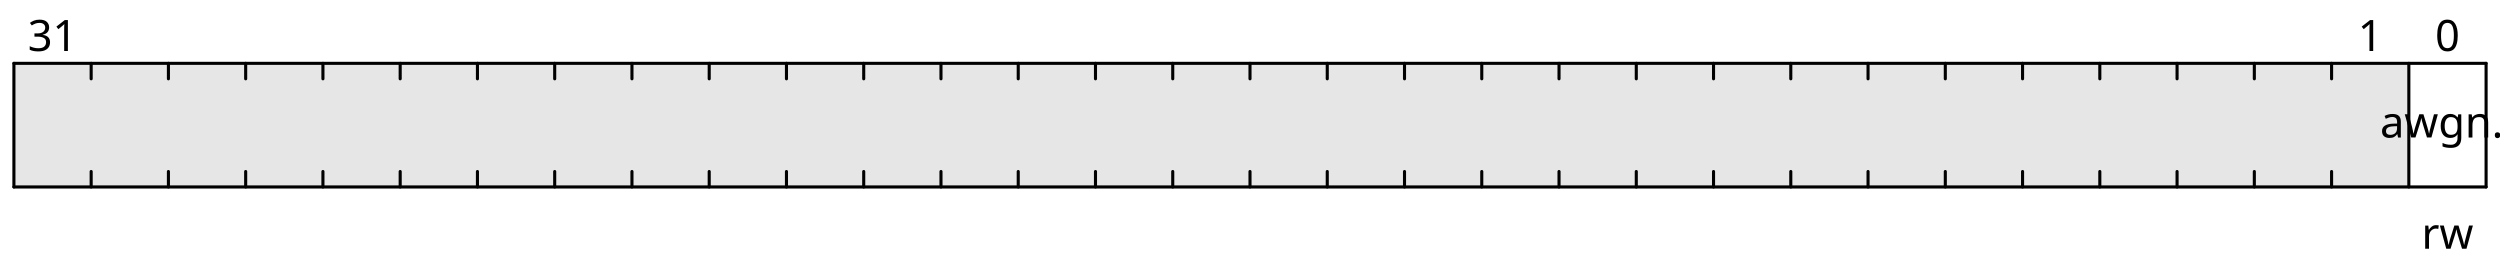
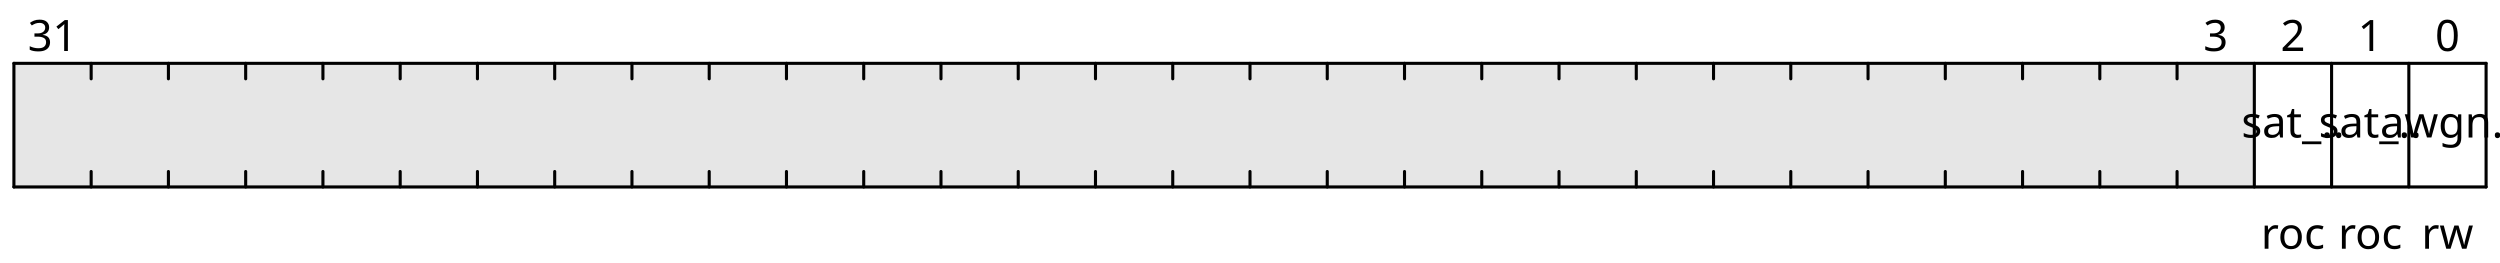
<svg xmlns="http://www.w3.org/2000/svg" baseProfile="full" class="WaveDrom" height="85" version="1.1" viewBox="0,0,809,85" width="809">
  <defs />
  <g font-family="sans-serif" font-size="14" font-weight="normal" text-anchor="middle" transform="translate(4.5,0.5)">
    <g stroke="black" stroke-linecap="round" stroke-width="1" transform="translate(0,20.0)">
      <line x1="0" x2="800" y1="0" y2="0" />
      <line x1="0" x2="0" y1="0" y2="40.0" />
      <line x1="0" x2="800" y1="40.0" y2="40.0" />
      <line x1="800.0" x2="800.0" y1="0" y2="40.0" />
      <line x1="775.0" x2="775.0" y1="0" y2="40.0" />
-       <line x1="750.0" x2="750.0" y1="0" y2="5.0" />
-       <line x1="750.0" x2="750.0" y1="35.0" y2="40.0" />
-       <line x1="725.0" x2="725.0" y1="0" y2="5.0" />
-       <line x1="725.0" x2="725.0" y1="35.0" y2="40.0" />
+       <line x1="750.0" x2="750.0" y1="0" y2="40.0" />
+       <line x1="725.0" x2="725.0" y1="0" y2="40.0" />
      <line x1="700.0" x2="700.0" y1="0" y2="5.0" />
      <line x1="700.0" x2="700.0" y1="35.0" y2="40.0" />
      <line x1="675.0" x2="675.0" y1="0" y2="5.0" />
      <line x1="675.0" x2="675.0" y1="35.0" y2="40.0" />
      <line x1="650.0" x2="650.0" y1="0" y2="5.0" />
      <line x1="650.0" x2="650.0" y1="35.0" y2="40.0" />
      <line x1="625.0" x2="625.0" y1="0" y2="5.0" />
      <line x1="625.0" x2="625.0" y1="35.0" y2="40.0" />
      <line x1="600.0" x2="600.0" y1="0" y2="5.0" />
      <line x1="600.0" x2="600.0" y1="35.0" y2="40.0" />
      <line x1="575.0" x2="575.0" y1="0" y2="5.0" />
      <line x1="575.0" x2="575.0" y1="35.0" y2="40.0" />
      <line x1="550.0" x2="550.0" y1="0" y2="5.0" />
      <line x1="550.0" x2="550.0" y1="35.0" y2="40.0" />
      <line x1="525.0" x2="525.0" y1="0" y2="5.0" />
      <line x1="525.0" x2="525.0" y1="35.0" y2="40.0" />
      <line x1="500.0" x2="500.0" y1="0" y2="5.0" />
      <line x1="500.0" x2="500.0" y1="35.0" y2="40.0" />
      <line x1="475.0" x2="475.0" y1="0" y2="5.0" />
      <line x1="475.0" x2="475.0" y1="35.0" y2="40.0" />
      <line x1="450.0" x2="450.0" y1="0" y2="5.0" />
      <line x1="450.0" x2="450.0" y1="35.0" y2="40.0" />
      <line x1="425.0" x2="425.0" y1="0" y2="5.0" />
      <line x1="425.0" x2="425.0" y1="35.0" y2="40.0" />
      <line x1="400.0" x2="400.0" y1="0" y2="5.0" />
      <line x1="400.0" x2="400.0" y1="35.0" y2="40.0" />
      <line x1="375.0" x2="375.0" y1="0" y2="5.0" />
      <line x1="375.0" x2="375.0" y1="35.0" y2="40.0" />
      <line x1="350.0" x2="350.0" y1="0" y2="5.0" />
      <line x1="350.0" x2="350.0" y1="35.0" y2="40.0" />
      <line x1="325.0" x2="325.0" y1="0" y2="5.0" />
      <line x1="325.0" x2="325.0" y1="35.0" y2="40.0" />
      <line x1="300.0" x2="300.0" y1="0" y2="5.0" />
      <line x1="300.0" x2="300.0" y1="35.0" y2="40.0" />
      <line x1="275.0" x2="275.0" y1="0" y2="5.0" />
      <line x1="275.0" x2="275.0" y1="35.0" y2="40.0" />
      <line x1="250.0" x2="250.0" y1="0" y2="5.0" />
      <line x1="250.0" x2="250.0" y1="35.0" y2="40.0" />
      <line x1="225.0" x2="225.0" y1="0" y2="5.0" />
      <line x1="225.0" x2="225.0" y1="35.0" y2="40.0" />
      <line x1="200.0" x2="200.0" y1="0" y2="5.0" />
      <line x1="200.0" x2="200.0" y1="35.0" y2="40.0" />
      <line x1="175.0" x2="175.0" y1="0" y2="5.0" />
      <line x1="175.0" x2="175.0" y1="35.0" y2="40.0" />
      <line x1="150.0" x2="150.0" y1="0" y2="5.0" />
      <line x1="150.0" x2="150.0" y1="35.0" y2="40.0" />
      <line x1="125.0" x2="125.0" y1="0" y2="5.0" />
      <line x1="125.0" x2="125.0" y1="35.0" y2="40.0" />
      <line x1="100.0" x2="100.0" y1="0" y2="5.0" />
      <line x1="100.0" x2="100.0" y1="35.0" y2="40.0" />
      <line x1="75.0" x2="75.0" y1="0" y2="5.0" />
      <line x1="75.0" x2="75.0" y1="35.0" y2="40.0" />
      <line x1="50.0" x2="50.0" y1="0" y2="5.0" />
      <line x1="50.0" x2="50.0" y1="35.0" y2="40.0" />
      <line x1="25.0" x2="25.0" y1="0" y2="5.0" />
      <line x1="25.0" x2="25.0" y1="35.0" y2="40.0" />
    </g>
    <g text-anchor="middle">
      <g>
        <g transform="translate(0,20.0)">
-           <rect height="40.0" style="fill-opacity:0.1" width="775.0" x="0.0" y="0" />
+           <rect height="40.0" style="fill-opacity:0.1" width="725.0" x="0.0" y="0" />
        </g>
        <g transform="translate(12.5,16.0)">
          <text x="775.0">
            <tspan>0</tspan>
          </text>
          <text x="750.0">
            <tspan>1</tspan>
+           </text>
+           <text x="725.0">
+             <tspan>2</tspan>
+           </text>
+           <text x="700.0">
+             <tspan>3</tspan>
          </text>
          <text x="0.0">
            <tspan>31</tspan>
          </text>
        </g>
        <g transform="translate(12.5,44.0)">
          <text x="775.0">
            <tspan>awgn..</tspan>
          </text>
+           <text x="750.0">
+             <tspan>sat_..</tspan>
+           </text>
+           <text x="725.0">
+             <tspan>sat_..</tspan>
+           </text>
        </g>
        <g transform="translate(12.5,80)">
          <text x="775.0">
            <tspan>rw</tspan>
+           </text>
+           <text x="750.0">
+             <tspan>roc</tspan>
+           </text>
+           <text x="725.0">
+             <tspan>roc</tspan>
          </text>
        </g>
      </g>
    </g>
  </g>
</svg>
